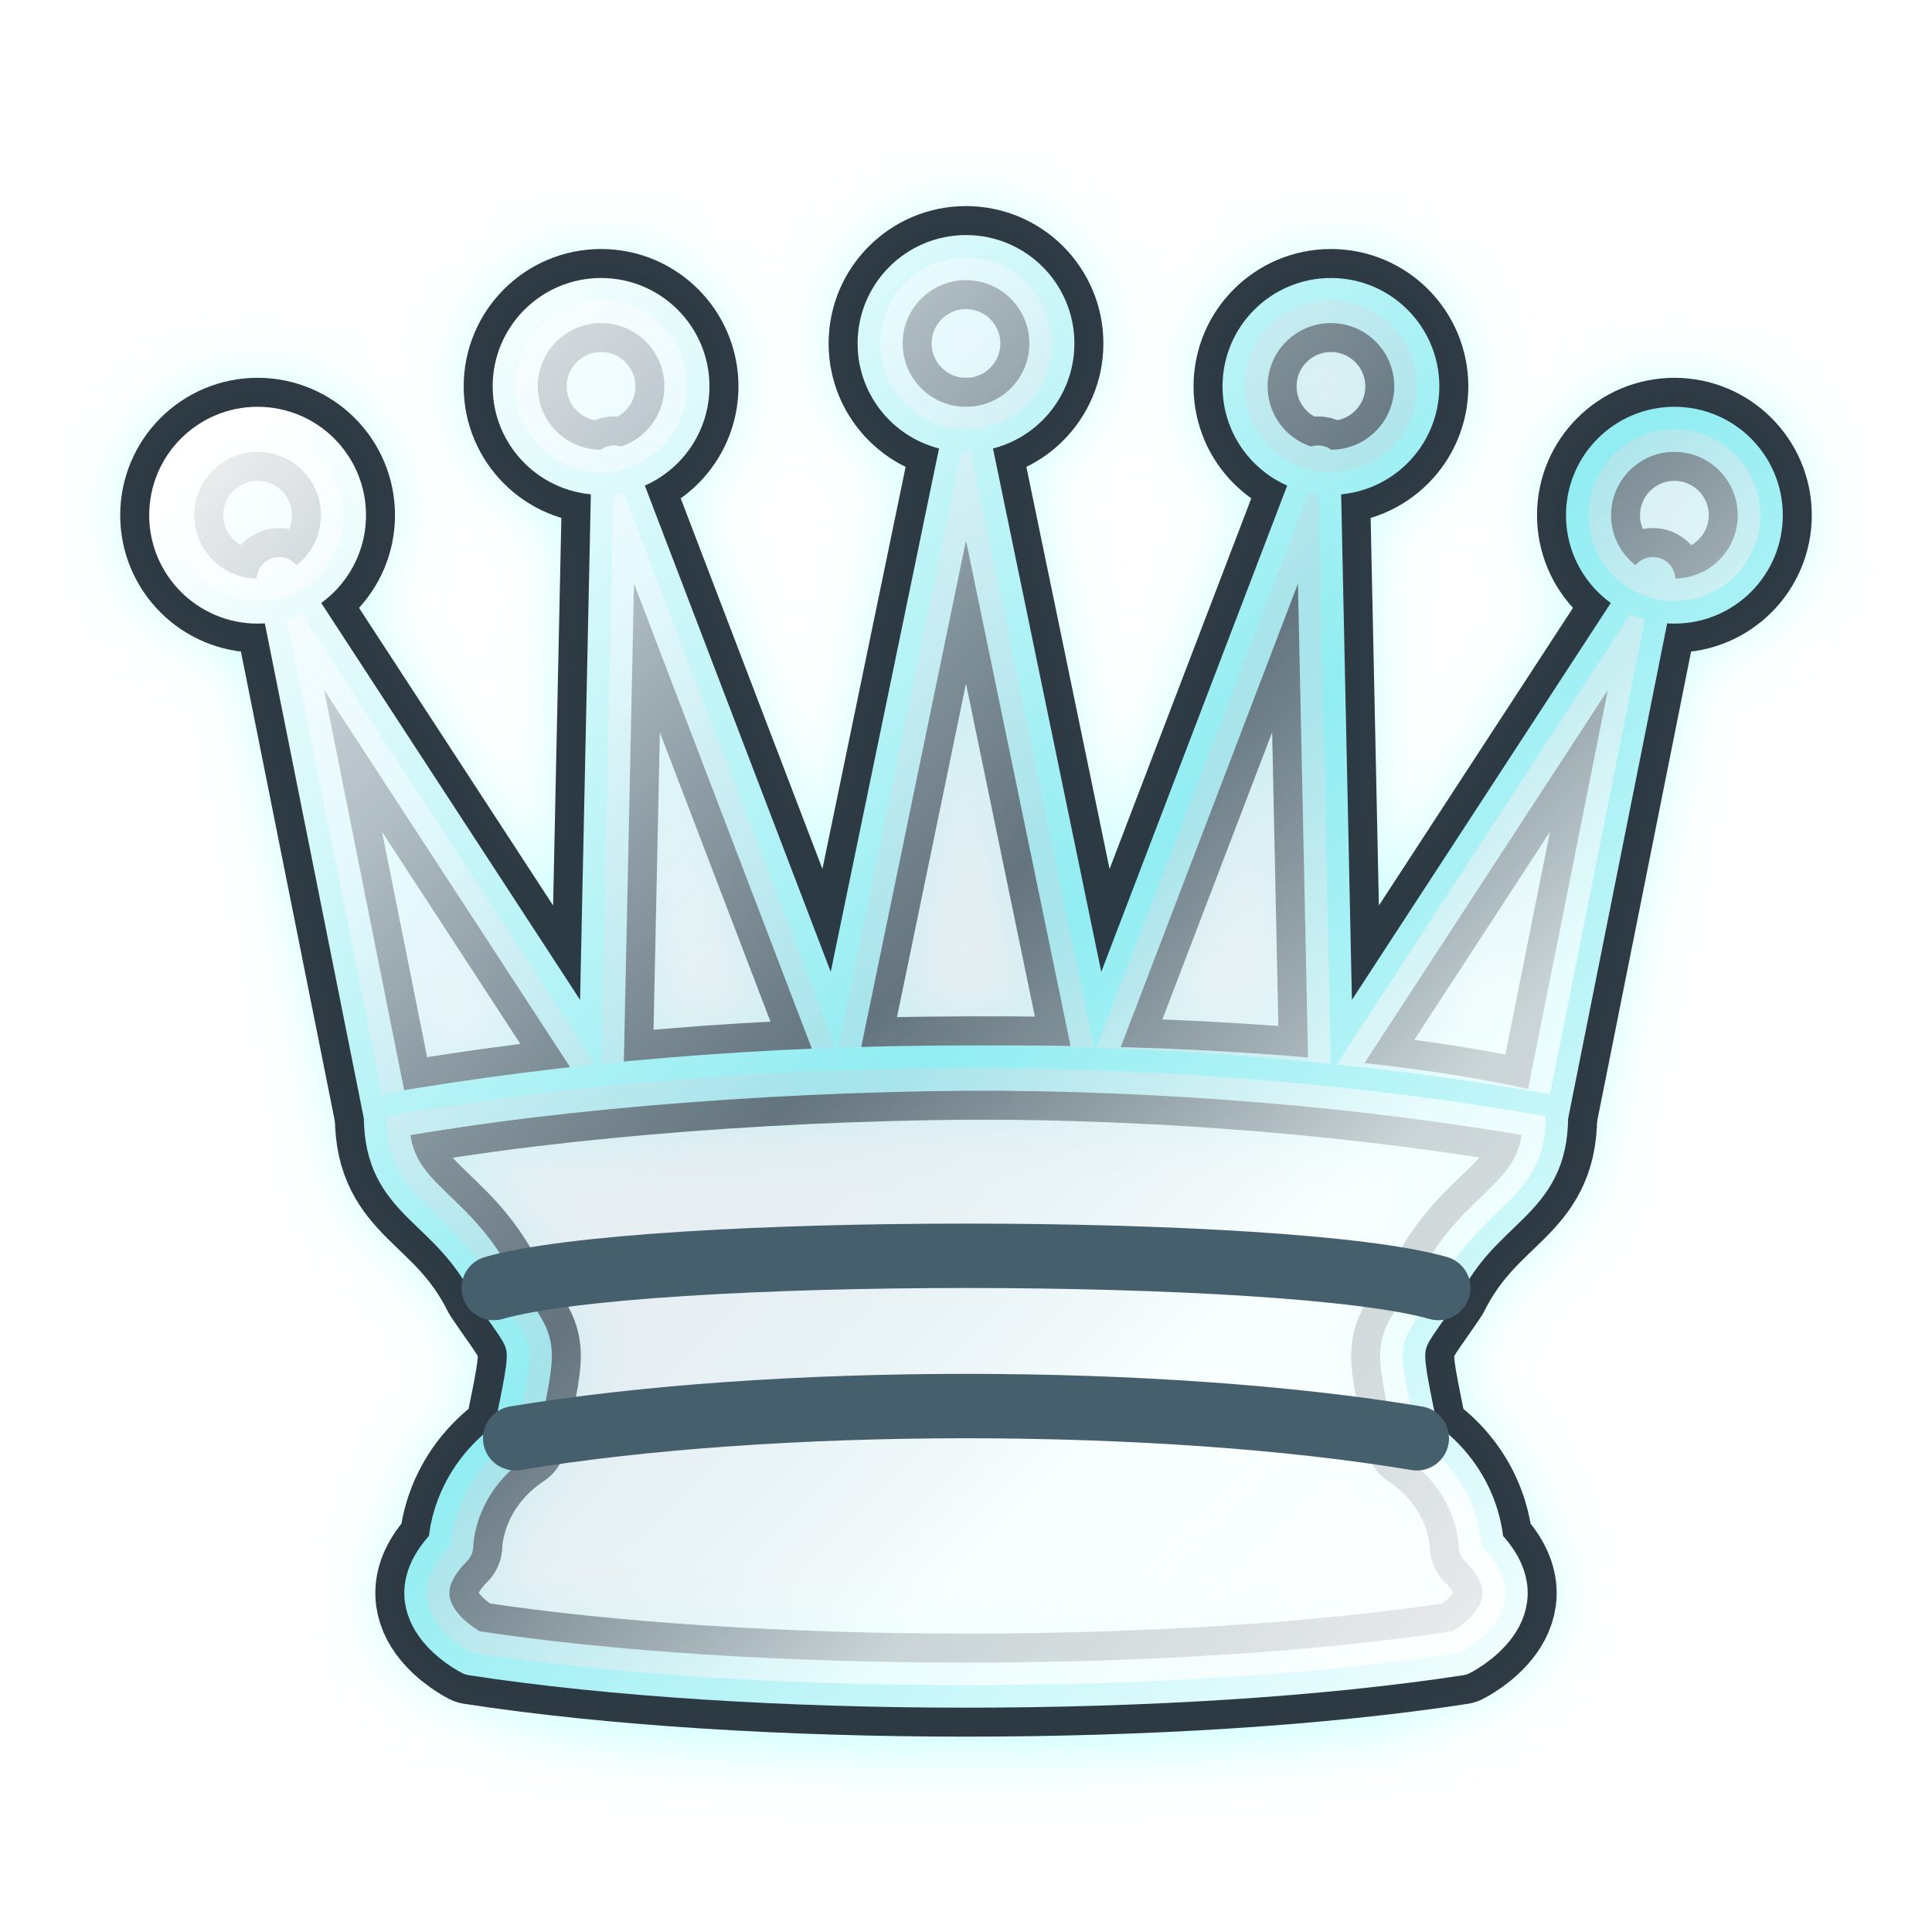
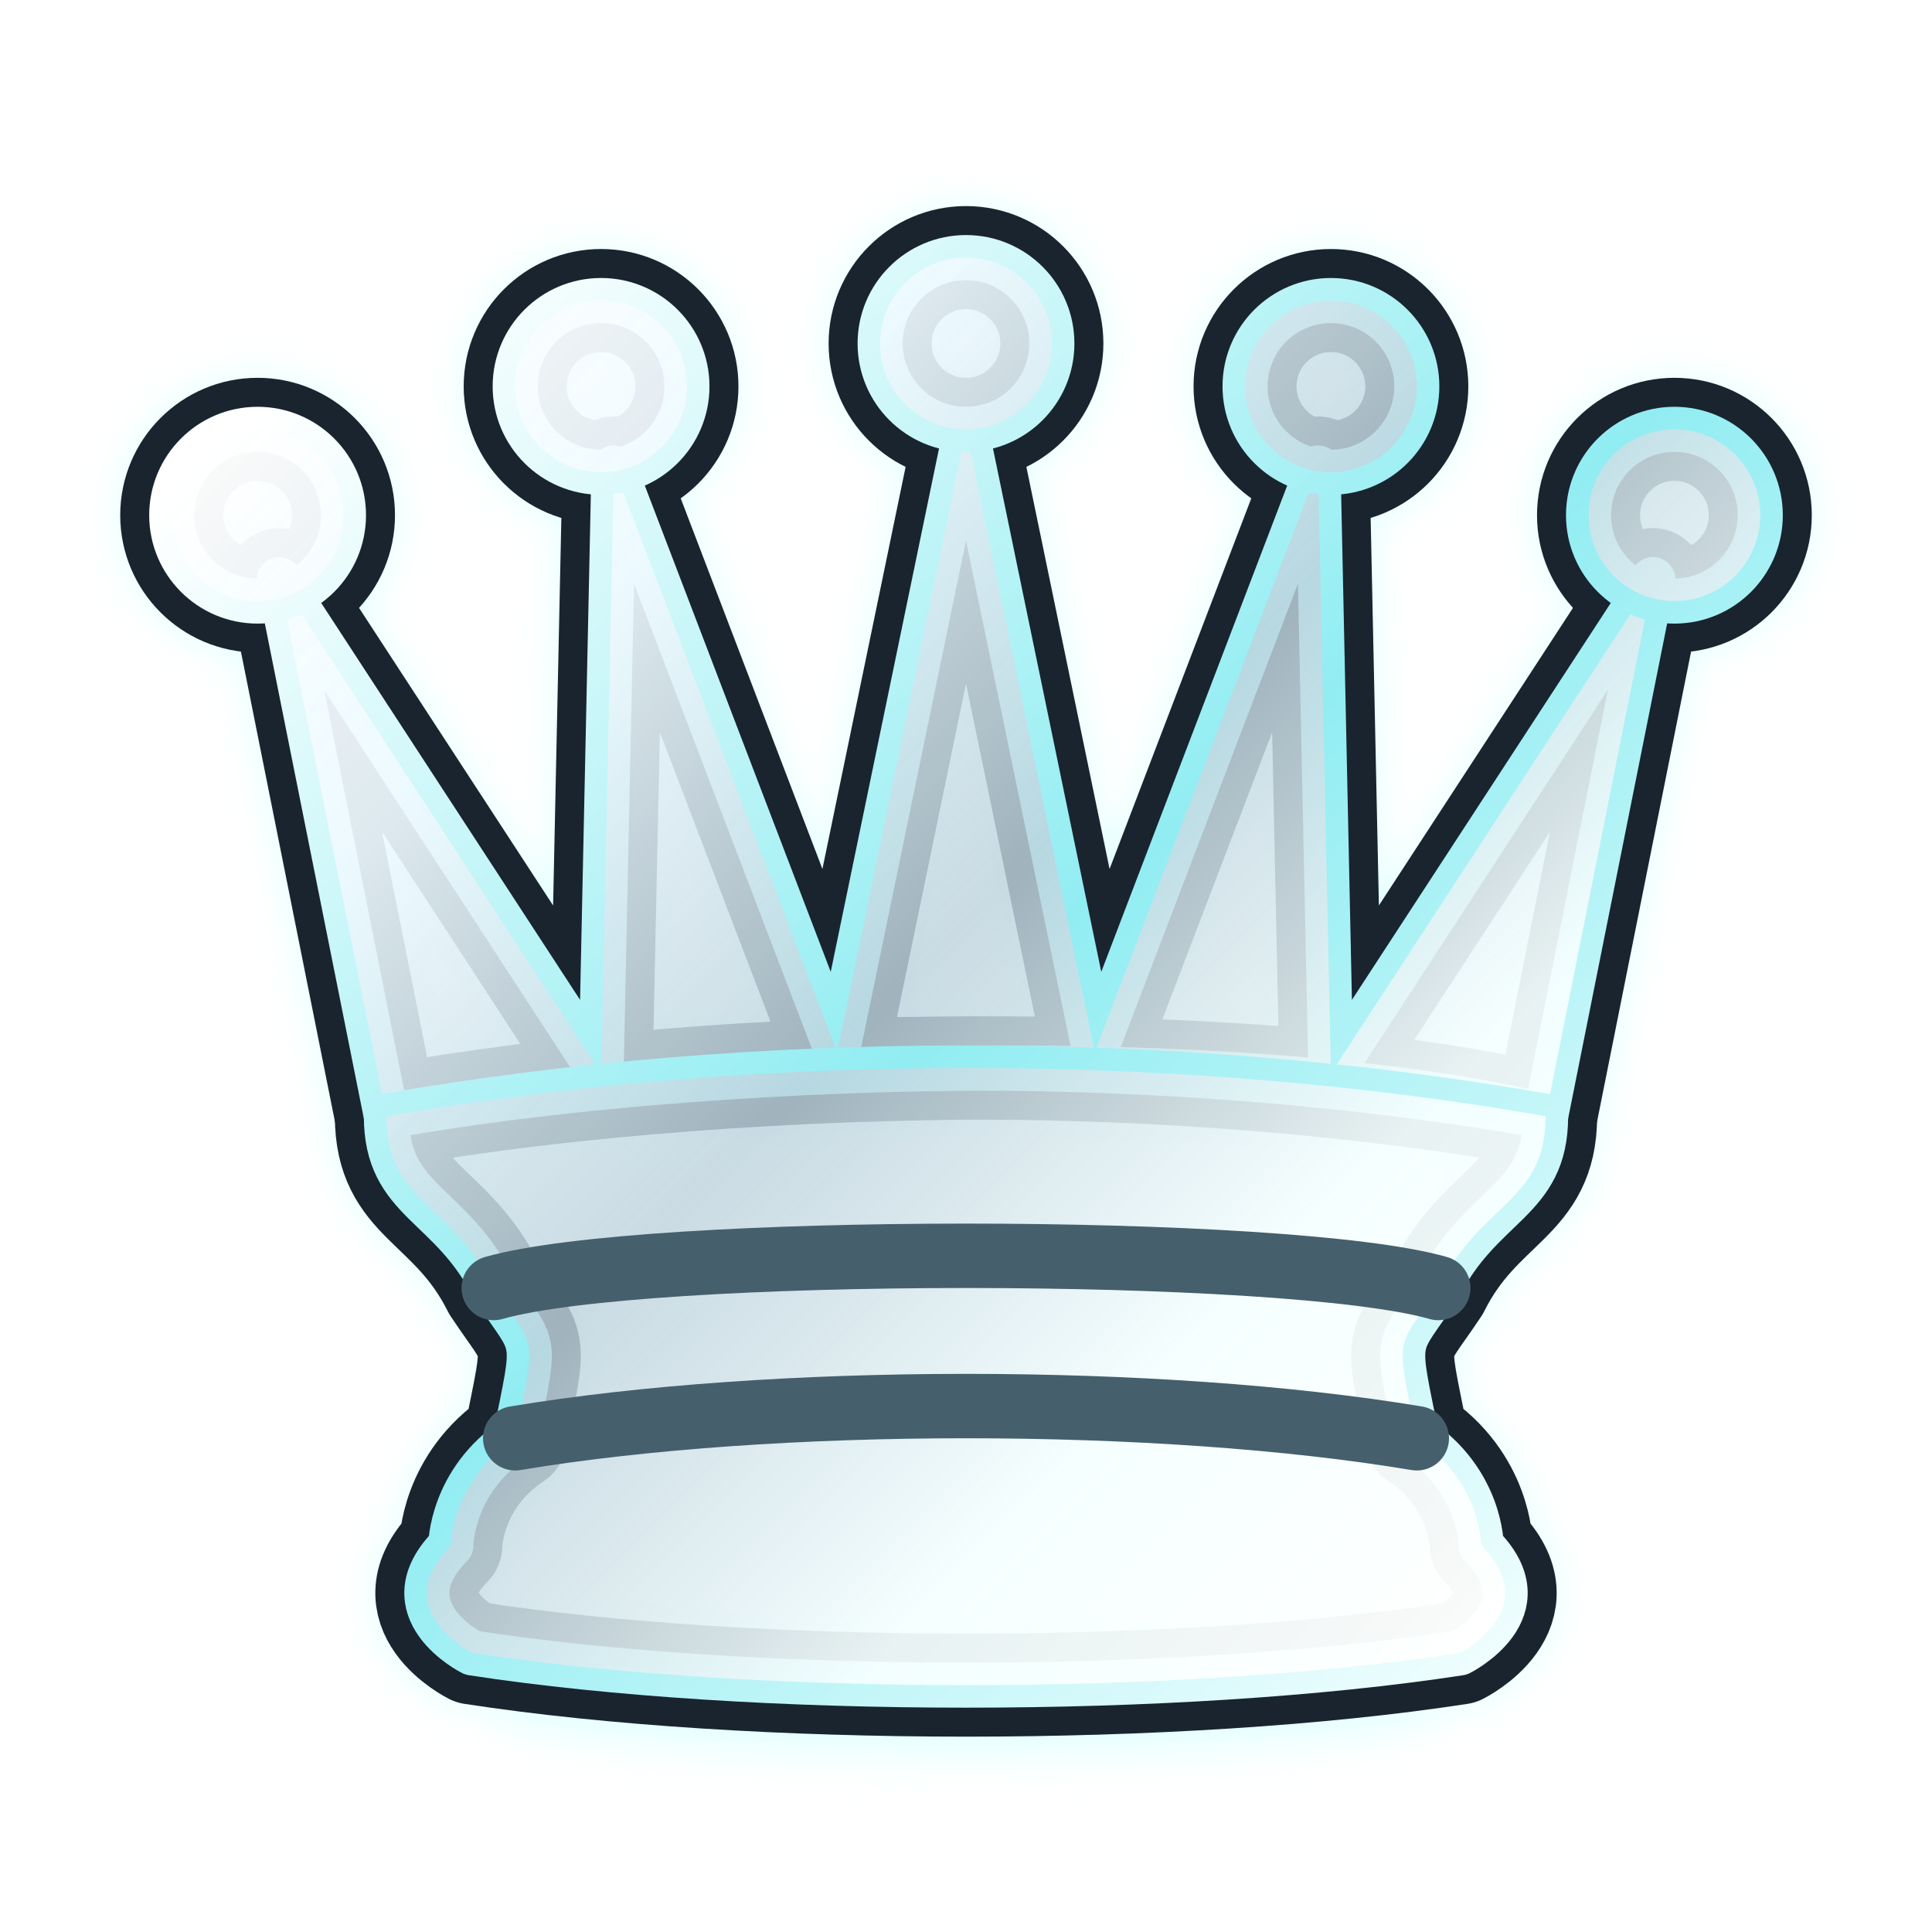
<svg xmlns="http://www.w3.org/2000/svg" version="1.1" width="128" height="128" viewBox="0 0 45 45">
  <defs>
    <linearGradient id="glass-body" gradientUnits="userSpaceOnUse" x1="7" y1="8" x2="36" y2="37">
-       <stop offset="0" stop-color="#ffffff" stop-opacity="0.92" />
-       <stop offset="0.23" stop-color="#eefaff" stop-opacity="0.68" />
-       <stop offset="0.5" stop-color="#bed3dd" stop-opacity="0.38" />
-       <stop offset="0.76" stop-color="#f5ffff" stop-opacity="0.78" />
-       <stop offset="1" stop-color="#ffffff" stop-opacity="0.9" />
+       <stop offset="0" stop-color="#ffffff" stop-opacity="0.98" />
+       <stop offset="0.23" stop-color="#eefaff" stop-opacity="0.92" />
+       <stop offset="0.5" stop-color="#bed3dd" stop-opacity="0.82" />
+       <stop offset="0.76" stop-color="#f5ffff" stop-opacity="0.94" />
+       <stop offset="1" stop-color="#ffffff" stop-opacity="0.98" />
    </linearGradient>
    <linearGradient id="glass-rim" gradientUnits="userSpaceOnUse" x1="8" y1="8" x2="36" y2="40">
      <stop stop-color="#ffffff" />
      <stop offset=".5" stop-color="#91edf2" />
      <stop offset="1" stop-color="#f8ffff" />
    </linearGradient>
    <filter id="neon-halo" filterUnits="userSpaceOnUse" x="0" y="0" width="45" height="45">
-       <feGaussianBlur stdDeviation=".7" />
+       <feGaussianBlur stdDeviation=".45" />
    </filter>
  </defs>
-   <ellipse cx="22.5" cy="40" rx="11" ry="1.1" fill="#b8ffff" opacity=".32" filter="url(#neon-halo)" />
-   <g fill="none" stroke-linecap="round" stroke-linejoin="round" stroke="#b8ffff" stroke-width="2.3" opacity=".68" filter="url(#neon-halo)">
+   <ellipse cx="22.5" cy="40" rx="11" ry="1.1" fill="#b8ffff" opacity=".18" filter="url(#neon-halo)" />
+   <g fill="none" stroke-linecap="round" stroke-linejoin="round" stroke="#b8ffff" stroke-width="2.3" opacity=".45" filter="url(#neon-halo)">
    <path d="M 9,26 C 17.5,24.5 30,24.5 36,26 L 38.5,13.5 L 31,25 L 30.7,10.9 L 25.5,24.5 L 22.5,10 L 19.5,24.5 L 14.3,10.9 L 14,25 L 6.5,13.5 L 9,26 Z" />
    <circle cx="6" cy="12" r="2" />
    <circle cx="14" cy="9" r="2" />
    <circle cx="22.5" cy="8" r="2" />
    <circle cx="31" cy="9" r="2" />
    <circle cx="39" cy="12" r="2" />
    <path d="M 9,26 C 9,28 10.5,28 11.5,30 C 12.5,31.5 12.5,31 12,33.5 C 10.5,34.5 10.5,36 10.5,36 C 9,37.5 11,38.5 11,38.5 C 17.5,39.5 27.5,39.5 34,38.5 C 34,38.5 36,37.5 34.5,36 C 34.5,36 34.5,34.5 33,33.5 C 32.5,31 32.5,31.5 33.5,30 C 34.5,28 36,28 36,26 C 27.5,24.5 17.5,24.5 9,26 Z" />
  </g>
-   <g fill="none" stroke-linecap="round" stroke-linejoin="round" stroke="#111b26" stroke-width="2.4" opacity=".86">
+   <g fill="none" stroke-linecap="round" stroke-linejoin="round" stroke="#111b26" stroke-width="2.4" opacity=".96">
    <path d="M 9,26 C 17.5,24.5 30,24.5 36,26 L 38.5,13.5 L 31,25 L 30.7,10.9 L 25.5,24.5 L 22.5,10 L 19.5,24.5 L 14.3,10.9 L 14,25 L 6.5,13.5 L 9,26 Z" />
    <circle cx="6" cy="12" r="2" />
    <circle cx="14" cy="9" r="2" />
    <circle cx="22.5" cy="8" r="2" />
    <circle cx="31" cy="9" r="2" />
    <circle cx="39" cy="12" r="2" />
    <path d="M 9,26 C 9,28 10.5,28 11.5,30 C 12.5,31.5 12.5,31 12,33.5 C 10.5,34.5 10.5,36 10.5,36 C 9,37.5 11,38.5 11,38.5 C 17.5,39.5 27.5,39.5 34,38.5 C 34,38.5 36,37.5 34.5,36 C 34.5,36 34.5,34.5 33,33.5 C 32.5,31 32.5,31.5 33.5,30 C 34.5,28 36,28 36,26 C 27.5,24.5 17.5,24.5 9,26 Z" />
  </g>
  <g fill="url(#glass-body)" stroke="url(#glass-rim)" stroke-width="1.05" stroke-linecap="round" stroke-linejoin="round" paint-order="stroke fill">
    <path d="M 9,26 C 17.5,24.5 30,24.5 36,26 L 38.5,13.5 L 31,25 L 30.7,10.9 L 25.5,24.5 L 22.5,10 L 19.5,24.5 L 14.3,10.9 L 14,25 L 6.5,13.5 L 9,26 Z" />
    <circle cx="6" cy="12" r="2" />
    <circle cx="14" cy="9" r="2" />
    <circle cx="22.5" cy="8" r="2" />
    <circle cx="31" cy="9" r="2" />
    <circle cx="39" cy="12" r="2" />
    <path d="M 9,26 C 9,28 10.5,28 11.5,30 C 12.5,31.5 12.5,31 12,33.5 C 10.5,34.5 10.5,36 10.5,36 C 9,37.5 11,38.5 11,38.5 C 17.5,39.5 27.5,39.5 34,38.5 C 34,38.5 36,37.5 34.5,36 C 34.5,36 34.5,34.5 33,33.5 C 32.5,31 32.5,31.5 33.5,30 C 34.5,28 36,28 36,26 C 27.5,24.5 17.5,24.5 9,26 Z" />
  </g>
  <g fill="none" stroke="#45606c" stroke-width="1.5" stroke-linecap="round">
    <path d="M 11.5,30 C 15,29 30,29 33.5,30" />
    <path d="M 12,33.5 C 18,32.5 27,32.5 33,33.5" />
  </g>
</svg>
